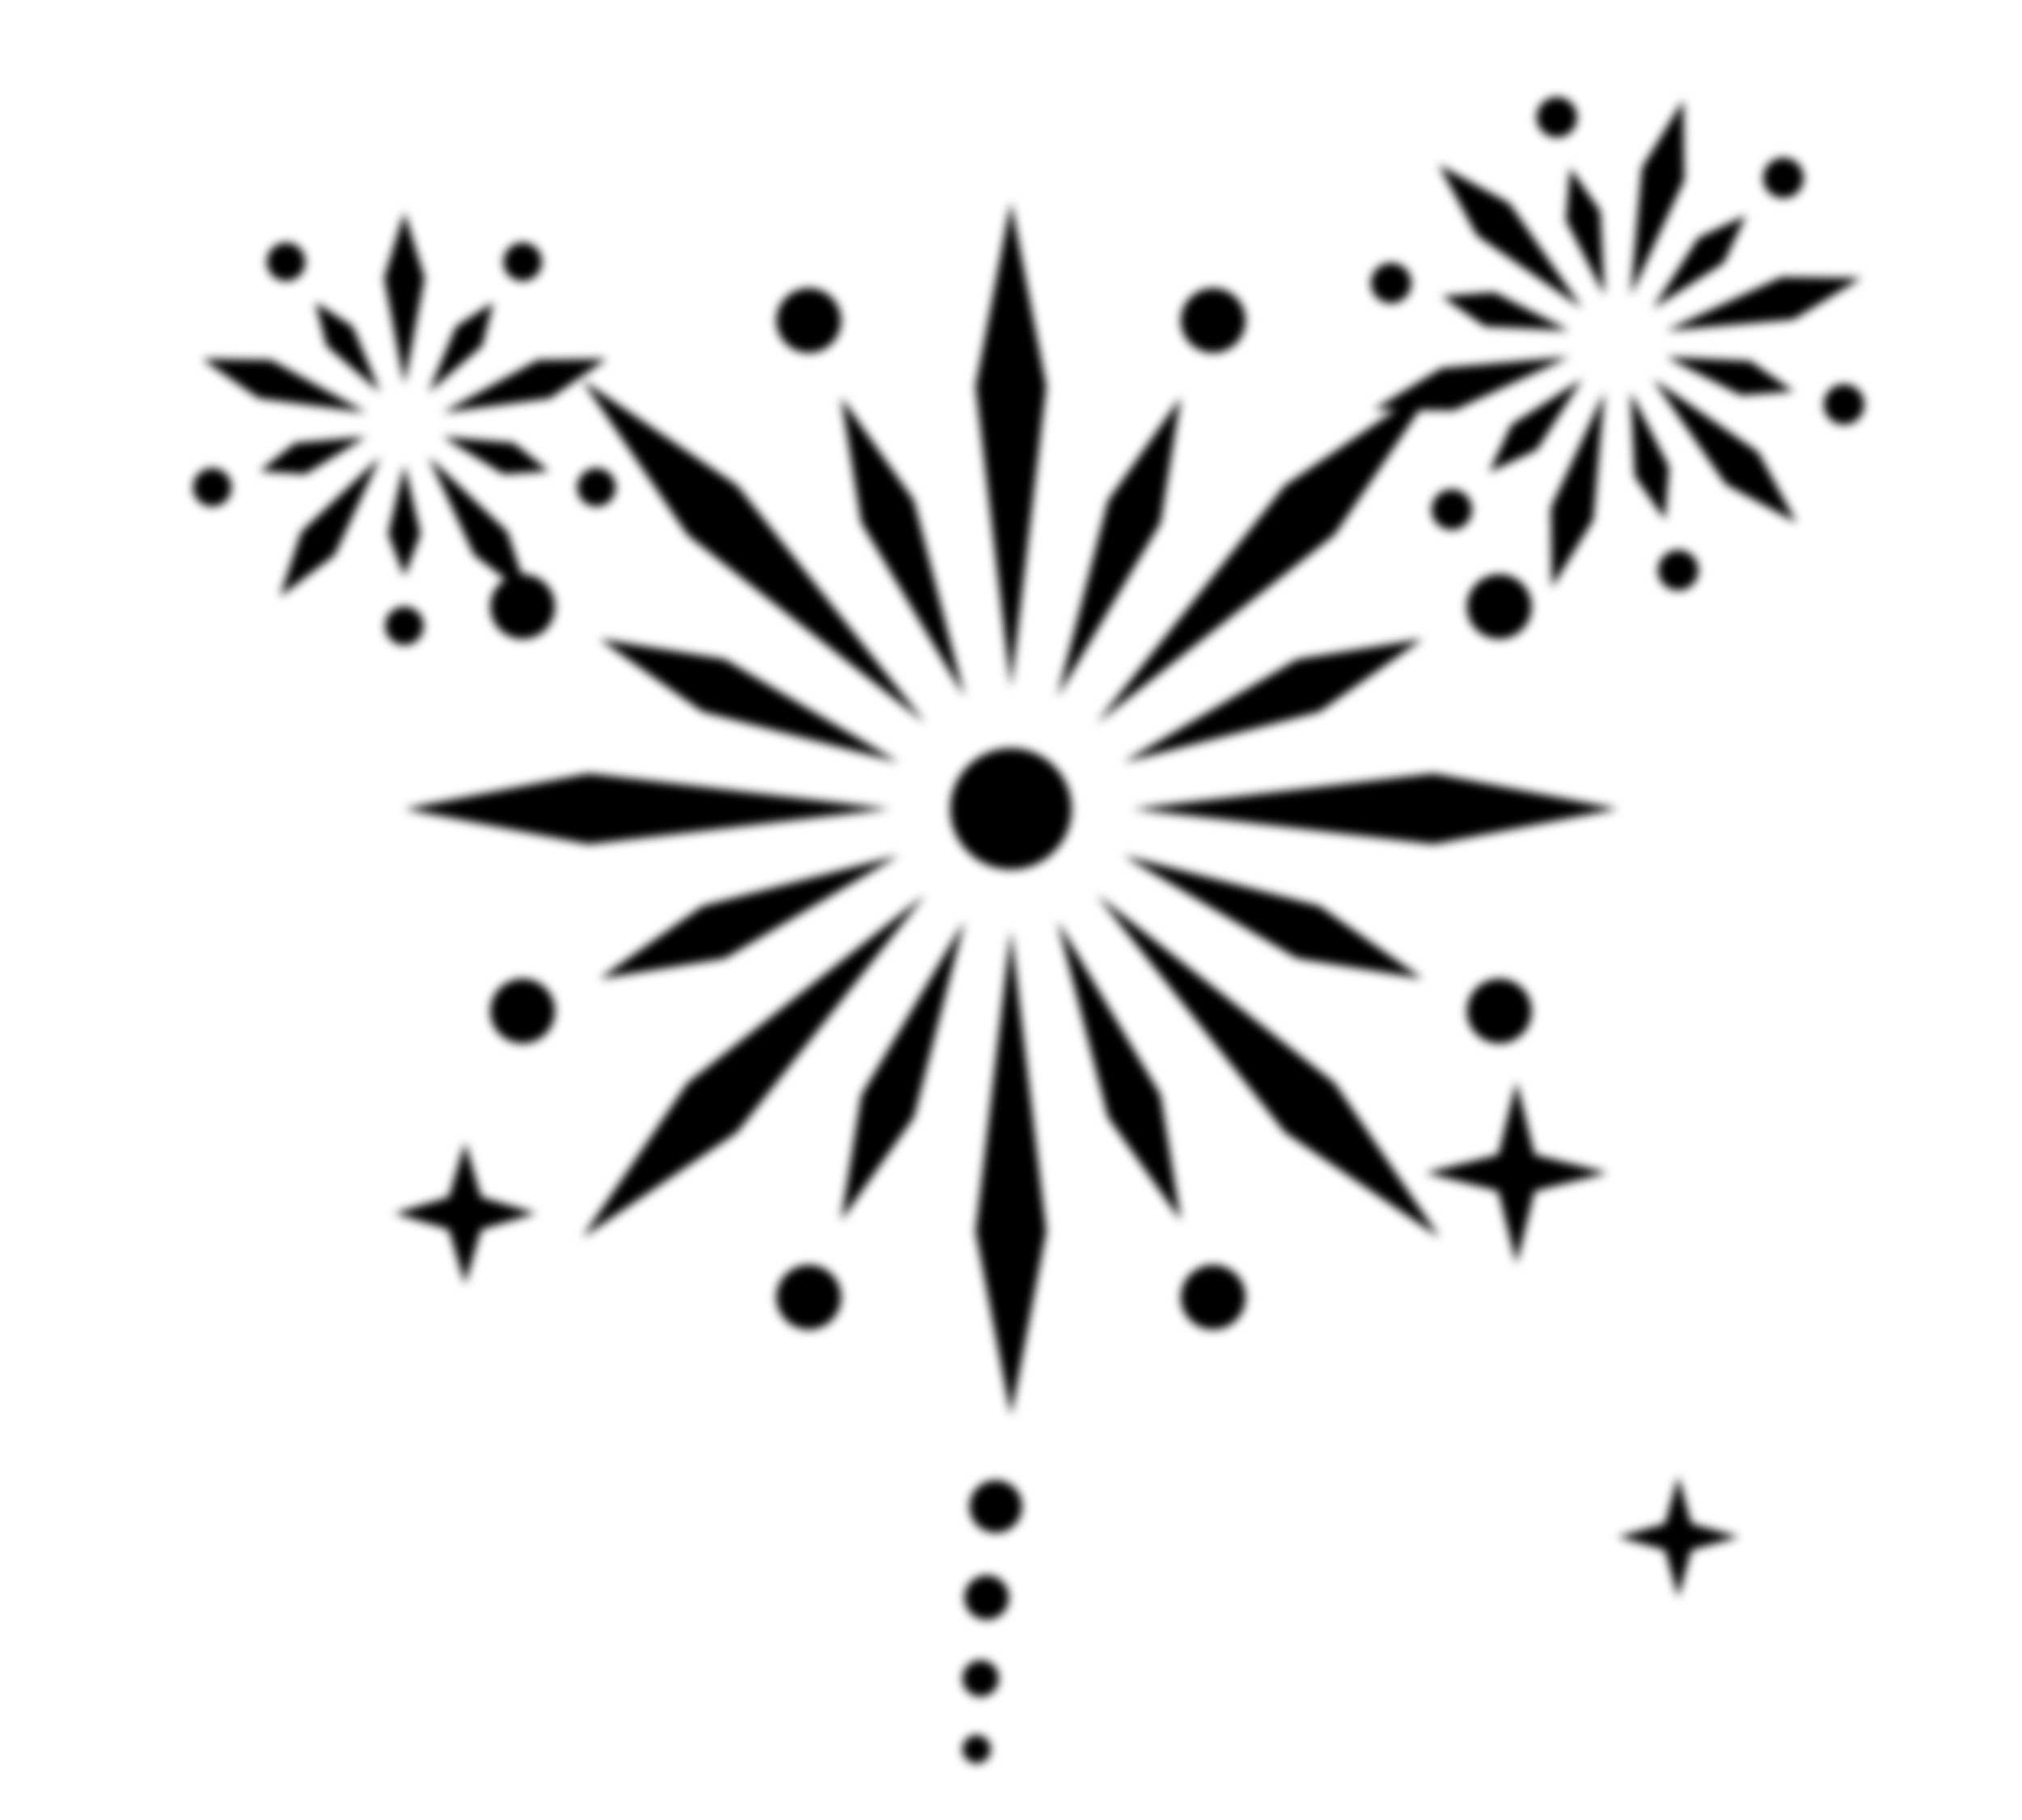
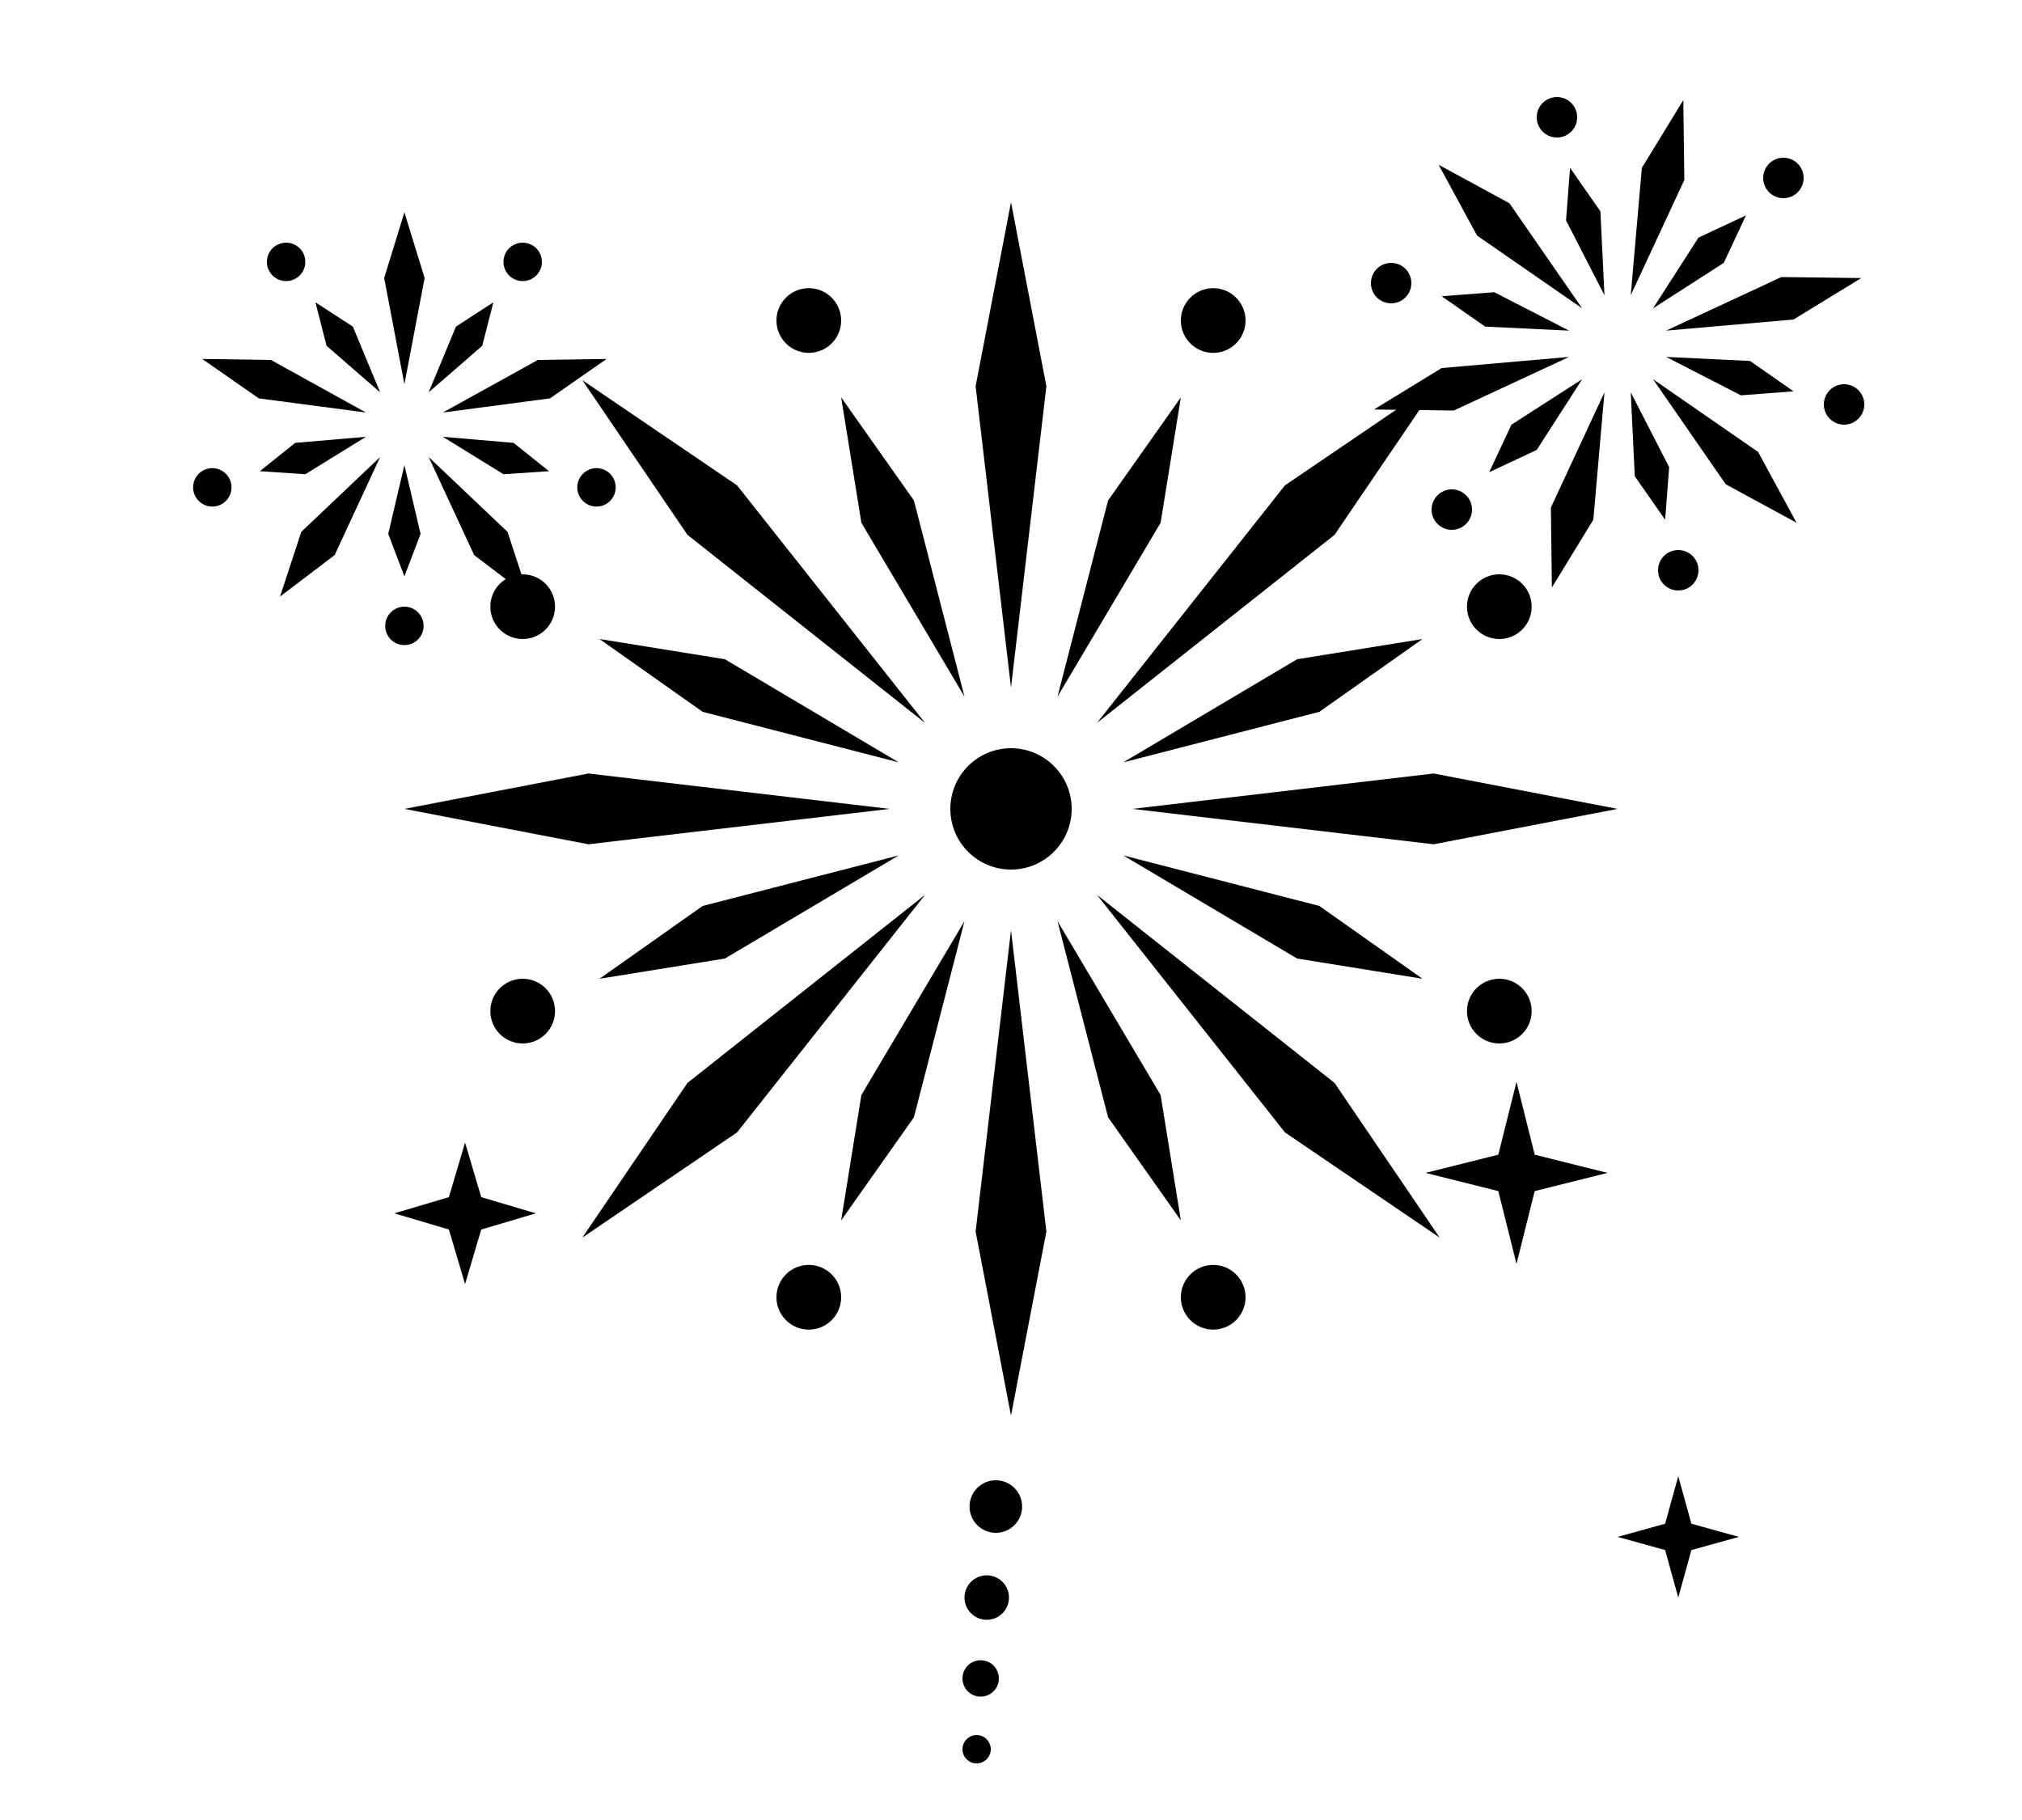
<svg xmlns="http://www.w3.org/2000/svg" viewBox="0 0 200 180">
  <defs>
-     <filter id="soft" x="-5%" y="-5%" width="110%" height="110%">
-       <feGaussianBlur stdDeviation="0.45" />
-     </filter>
  </defs>
-   <g filter="url(#soft)">
+   <g>
    <path d="M100 68L96.5 38.2L100 20L103.5 38.2ZM104.6 68.9L109.6 49.5L116.8 39.3L114.8 51.7ZM108.5 71.5L127.1 48L142.4 37.6L132 52.9ZM111.1 75.4L128.3 65.2L140.7 63.2L130.5 70.4ZM112 80L141.8 76.5L160 80L141.8 83.5ZM111.1 84.6L130.5 89.6L140.7 96.8L128.3 94.8ZM108.5 88.5L132 107.1L142.4 122.4L127.1 112ZM104.6 91.1L114.8 108.3L116.8 120.7L109.6 110.5ZM100 92L103.5 121.8L100 140L96.5 121.8ZM95.4 91.1L90.4 110.5L83.2 120.7L85.2 108.3ZM91.5 88.5L72.9 112L57.6 122.4L68 107.1ZM88.9 84.6L71.7 94.8L59.3 96.8L69.5 89.6ZM88 80L58.2 83.5L40 80L58.2 76.5ZM88.9 75.4L69.5 70.4L59.3 63.2L71.7 65.2ZM91.5 71.5L68 52.9L57.6 37.6L72.9 48ZM95.4 68.9L85.2 51.7L83.2 39.3L90.4 49.5Z" />
    <circle cx="120" cy="31.7" r="3.2" />
    <circle cx="148.3" cy="60" r="3.2" />
    <circle cx="148.3" cy="100" r="3.2" />
    <circle cx="120" cy="128.3" r="3.2" />
    <circle cx="80" cy="128.3" r="3.2" />
    <circle cx="51.7" cy="100" r="3.2" />
    <circle cx="51.7" cy="60" r="3.2" />
    <circle cx="80" cy="31.7" r="3.2" />
    <circle cx="100" cy="80" r="6" />
    <path d="M161.3 29.2L162.4 16.6L166.5 9.9L166.6 17.8ZM163.5 30.5L168 23.5L172.7 21.3L170.5 26ZM164.8 32.7L176.2 27.4L184.1 27.5L177.4 31.6ZM164.8 35.3L173.1 35.7L177.4 38.7L172.2 39.1ZM163.5 37.5L173.9 44.7L177.7 51.7L170.7 47.9ZM161.3 38.8L165.1 46.2L164.7 51.4L161.7 47.1ZM158.7 38.8L157.6 51.4L153.5 58.1L153.4 50.2ZM156.5 37.5L152 44.5L147.3 46.7L149.5 42ZM155.2 35.3L143.8 40.6L135.9 40.5L142.6 36.4ZM155.2 32.7L146.9 32.3L142.6 29.3L147.8 28.9ZM156.5 30.5L146.1 23.3L142.3 16.3L149.3 20.1ZM158.7 29.2L154.9 21.8L155.3 16.6L158.3 20.9Z" />
    <circle cx="176.4" cy="17.6" r="2" />
    <circle cx="182.4" cy="40" r="2" />
    <circle cx="166" cy="56.4" r="2" />
    <circle cx="143.6" cy="50.4" r="2" />
    <circle cx="137.6" cy="28" r="2" />
    <circle cx="154" cy="11.6" r="2" />
    <path d="M40 38L38 27.5L40 21L42 27.5ZM42.4 38.8L45.1 32.3L48.8 29.9L47.7 34.2ZM43.8 40.8L53.2 35.6L60 35.5L54.4 39.4ZM43.8 43.2L50.8 43.8L54.3 46.6L49.8 46.9ZM42.4 45.2L50.2 52.6L52.3 59L46.9 54.9ZM40 46L41.6 52.8L40 57L38.4 52.8ZM37.6 45.2L33.1 54.9L27.7 59L29.8 52.6ZM36.2 43.2L30.2 46.9L25.7 46.6L29.2 43.8ZM36.2 40.8L25.6 39.4L20 35.5L26.8 35.6ZM37.6 38.8L32.3 34.2L31.2 29.9L34.9 32.3Z" />
    <circle cx="51.7" cy="25.9" r="1.9" />
    <circle cx="59" cy="48.2" r="1.9" />
    <circle cx="40" cy="61.9" r="1.9" />
    <circle cx="21" cy="48.2" r="1.9" />
    <circle cx="28.3" cy="25.9" r="1.9" />
    <circle cx="98.5" cy="149" r="2.6" />
    <circle cx="97.6" cy="158" r="2.2" />
    <circle cx="97" cy="166" r="1.8" />
    <circle cx="96.6" cy="173" r="1.4" />
    <path d="M150 107L151.8 114.2L159 116L151.8 117.8L150 125L148.2 117.8L141 116L148.2 114.2Z" />
    <path d="M46 113L47.6 118.4L53 120L47.6 121.6L46 127L44.4 121.6L39 120L44.4 118.4Z" />
    <path d="M166 146L167.3 150.7L172 152L167.3 153.3L166 158L164.7 153.3L160 152L164.7 150.7Z" />
  </g>
</svg>
